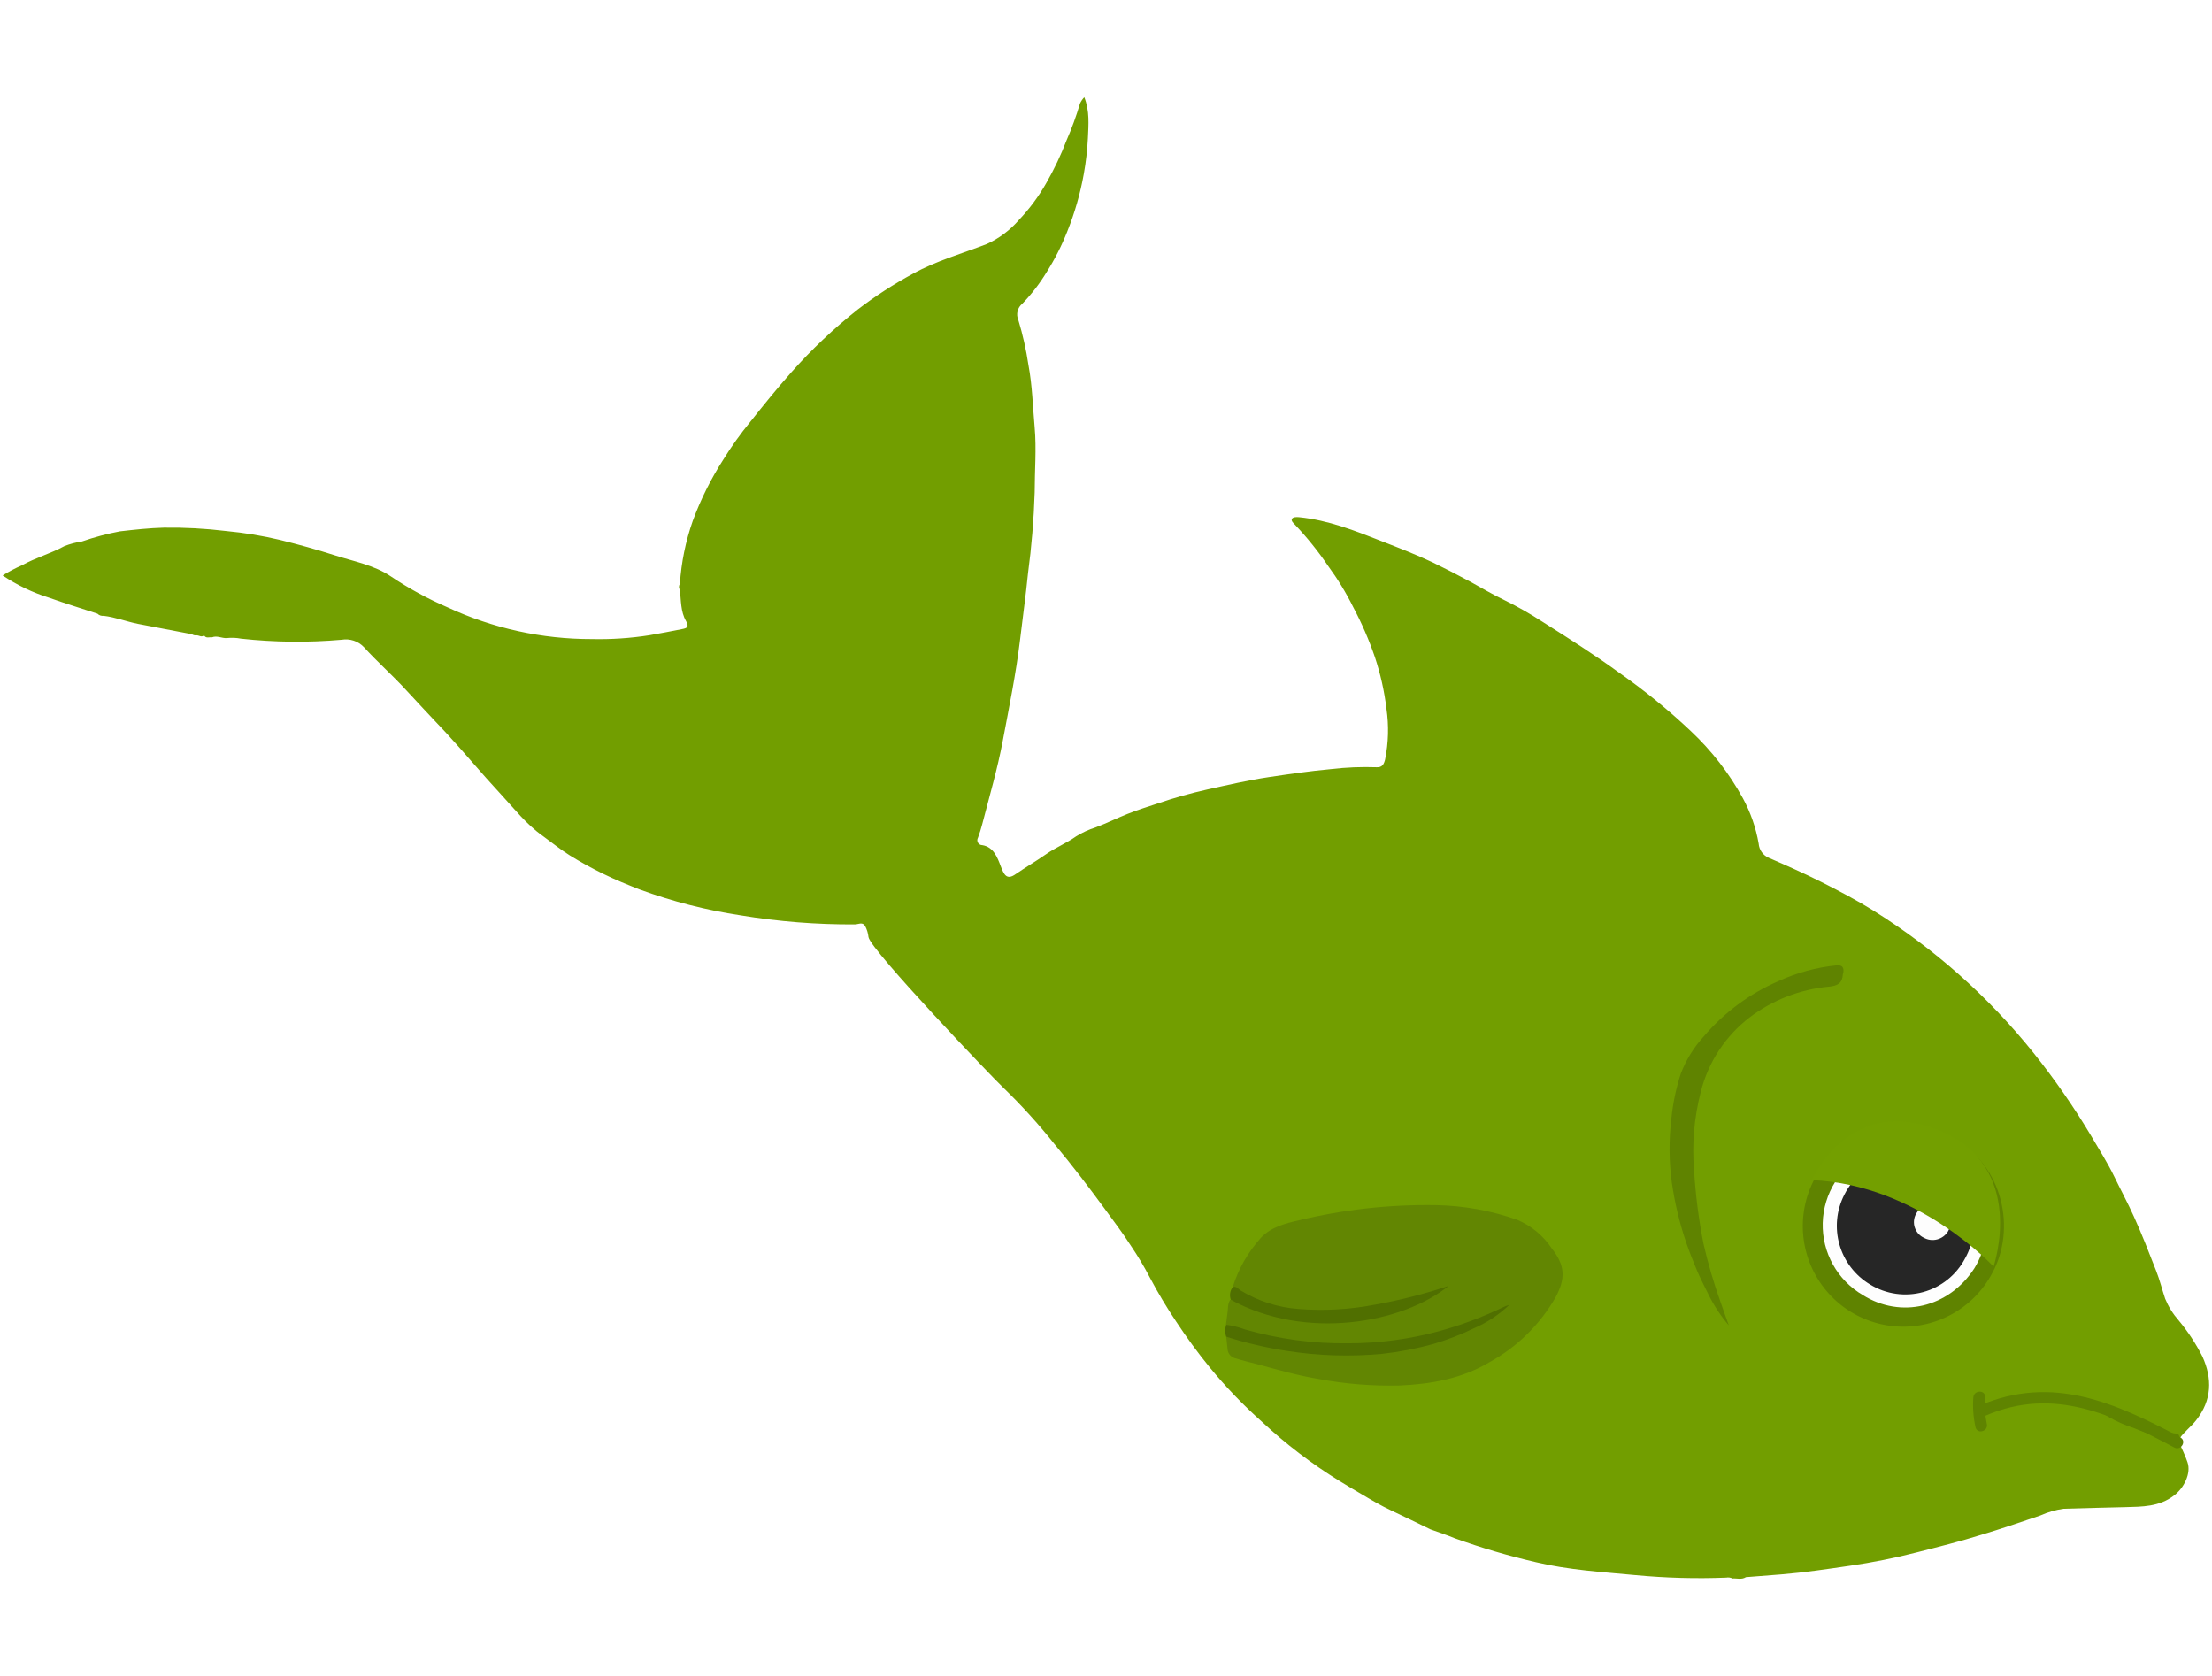
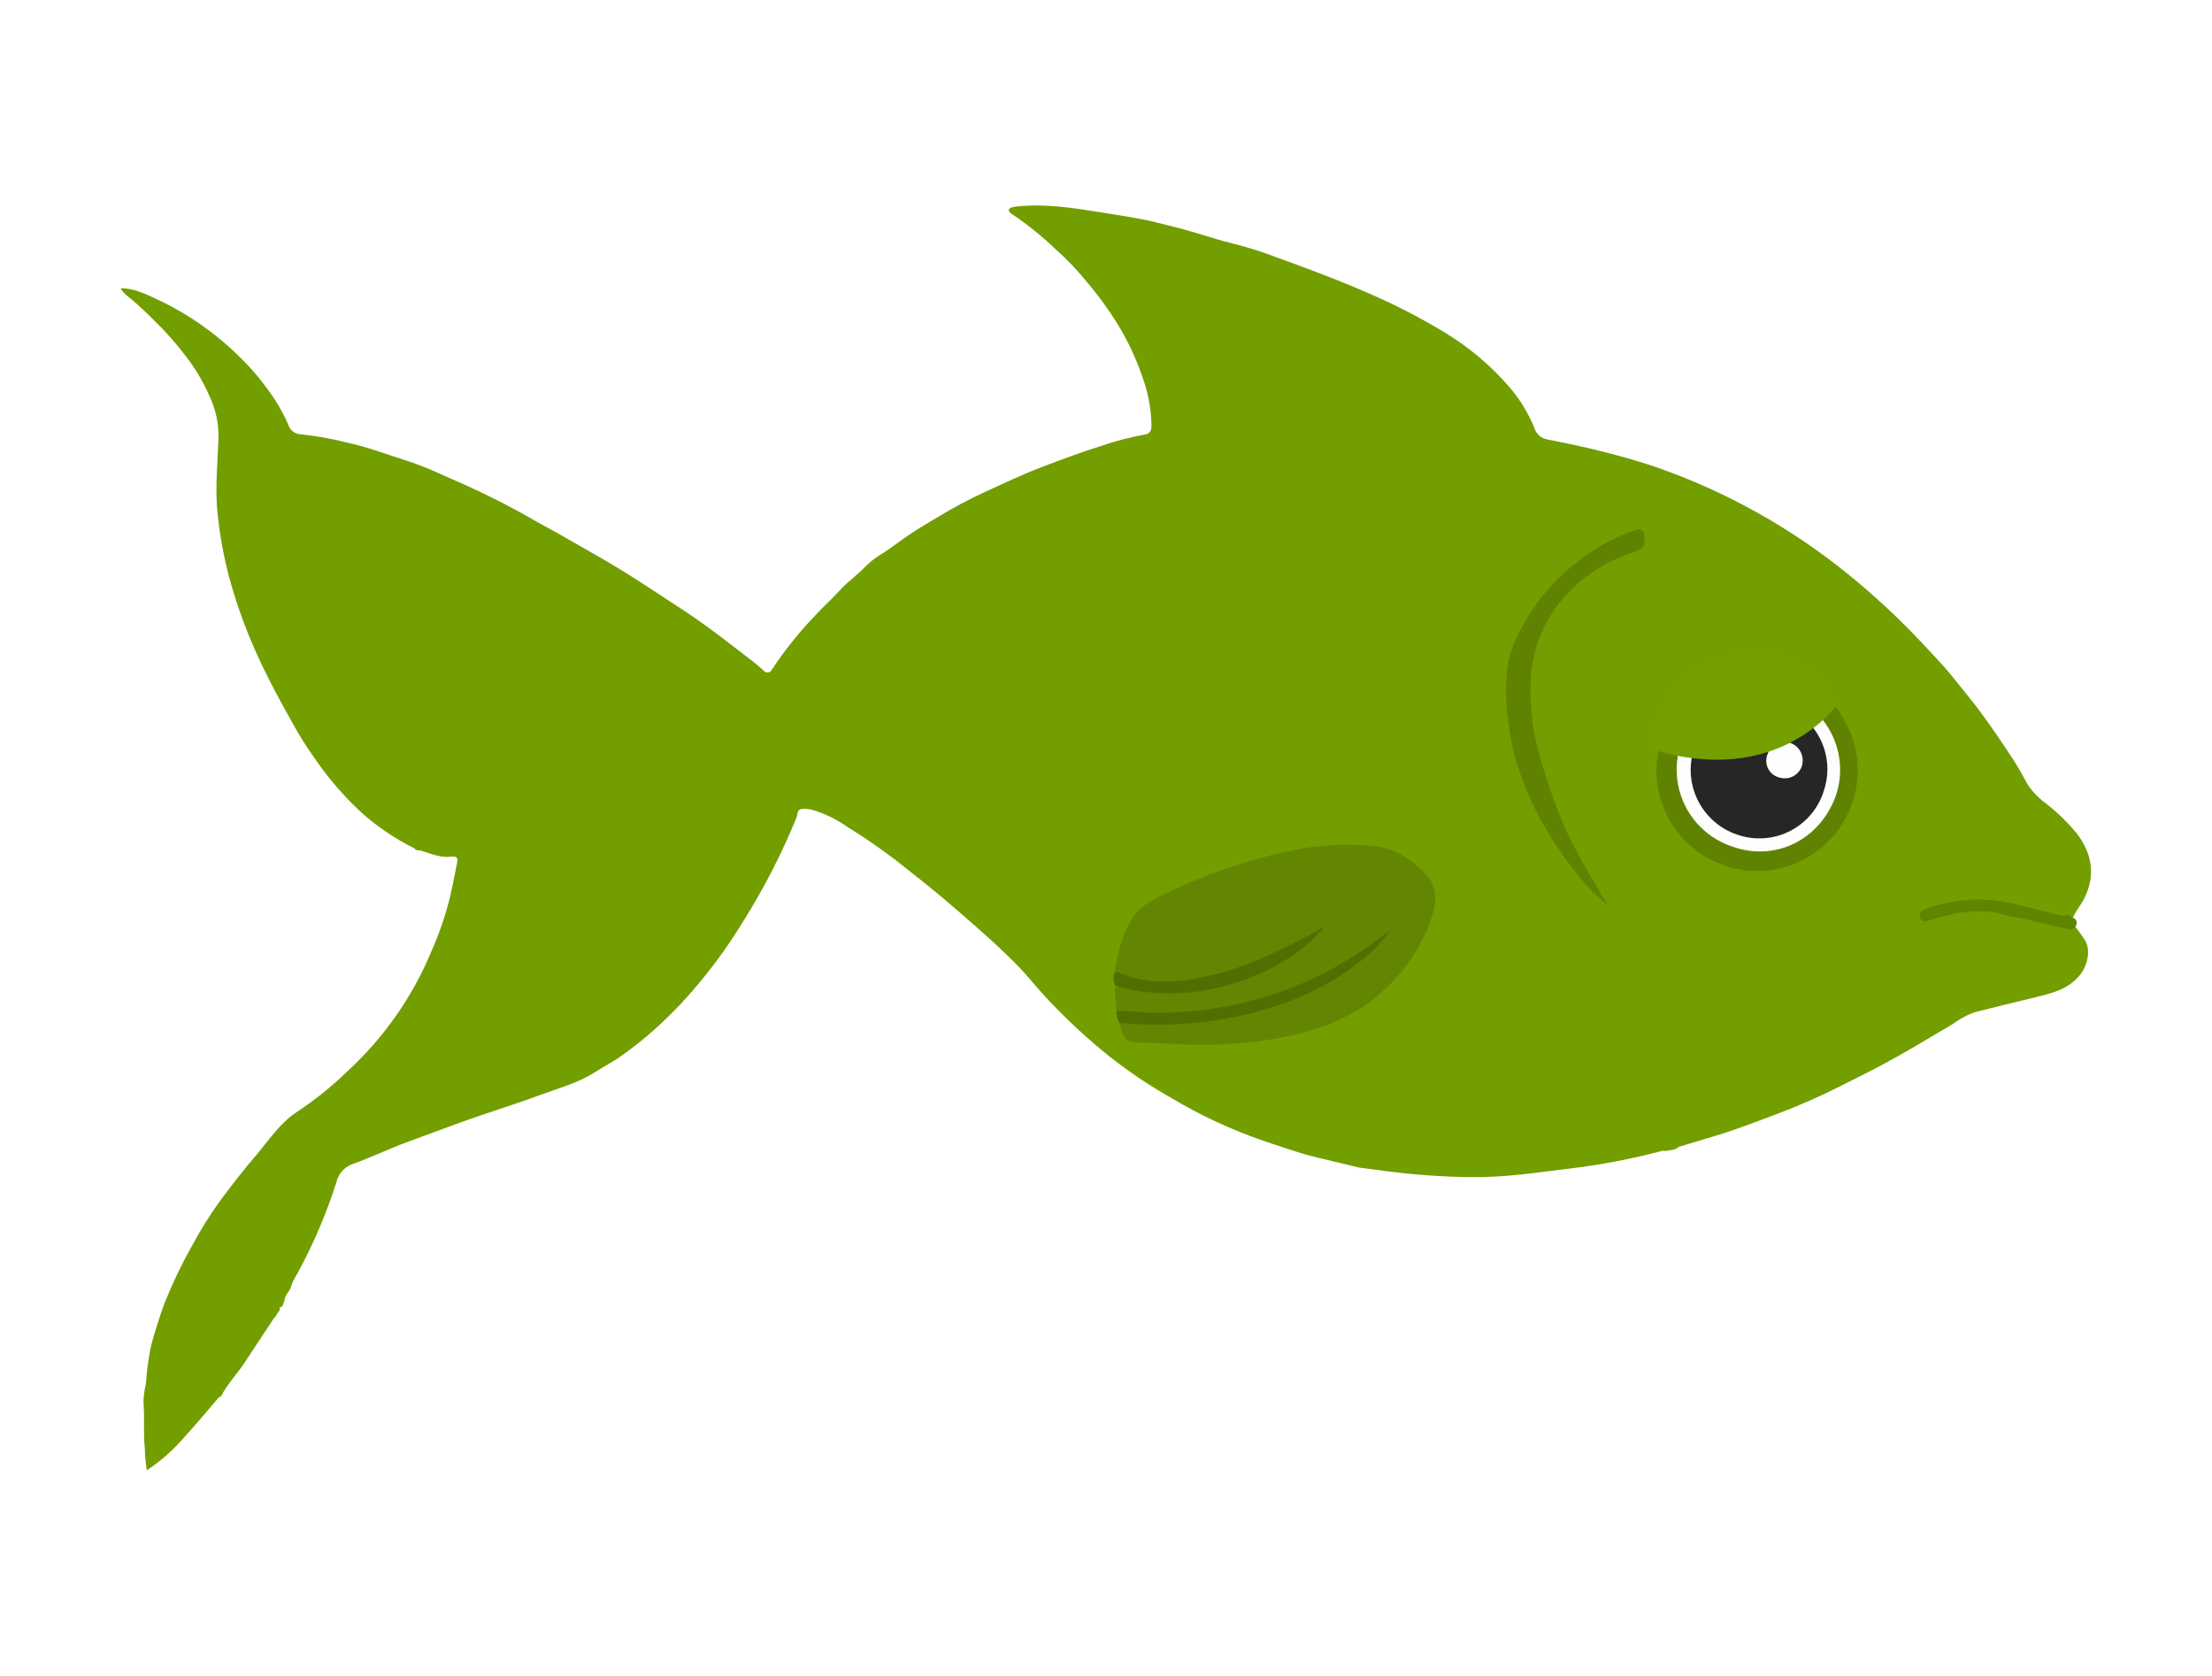
<svg xmlns="http://www.w3.org/2000/svg" id="Layer_1" data-name="Layer 1" width="330" height="250" viewBox="0 0 330 250">
  <defs>
    <style>
      .cls-1 {
        fill: #729e00;
      }

      .cls-2 {
        fill: #5f8400;
      }

      .cls-3 {
        fill: #628602;
      }

      .cls-4 {
        fill: #5f8300;
      }

      .cls-5 {
        fill: #506f00;
      }

      .cls-6 {
        fill: #fefefe;
      }

      .cls-7 {
        fill: #262626;
      }

      .cls-8 {
        fill: #fdfdfd;
      }

      .cls-9 {
        fill: #739f00;
      }
    </style>
  </defs>
  <g>
    <g>
      <g>
-         <path class="cls-1" d="M213.39,228.13c-1.94-.94-3.88-1.9-5.83-2.81-1.51-.7-2.94-1.55-4.37-2.4-1.12-.66-2.25-1.31-3.35-2a73.24,73.24,0,0,1-11.59-8.85,71.89,71.89,0,0,1-7.77-8.09,82.87,82.87,0,0,1-5-6.82,74,74,0,0,1-3.94-6.59,47.11,47.11,0,0,0-2.84-4.76c-1.2-1.86-2.53-3.64-3.84-5.42-2.43-3.31-4.91-6.58-7.55-9.73a87.4,87.4,0,0,0-7.66-8.44c-1.41-1.29-19.73-20.47-20.08-22.42a4.59,4.59,0,0,0-.5-1.66c-.41-.68-1-.25-1.52-.25a100.74,100.74,0,0,1-17.06-1.35,77.3,77.3,0,0,1-15.07-3.86c-1.81-.71-3.61-1.44-5.36-2.3a55.64,55.64,0,0,1-5.08-2.8c-1.41-.88-2.69-1.93-4-2.88-2.48-1.74-4.29-4.11-6.31-6.28-2.79-3-5.4-6.17-8.19-9.18-2-2.13-4-4.23-5.94-6.35s-4.25-4.16-6.25-6.36a3.72,3.72,0,0,0-3.32-1.1,76.67,76.67,0,0,1-15-.16,7.16,7.16,0,0,0-2.14-.09c-.74.05-1.45-.41-2.2-.11-.41-.06-.9.21-1.19-.3-.36.35-.73,0-1.1,0a1,1,0,0,1-.72-.17l-8-1.53c-1.73-.34-3.39-1-5.15-1.21a1.09,1.09,0,0,1-.93-.32c-2.41-.79-4.84-1.53-7.22-2.38A26.74,26.74,0,0,1,.39,85.84a23,23,0,0,1,2.89-1.52c2-1.12,4.29-1.74,6.33-2.86a11.87,11.87,0,0,1,2.61-.69,40.27,40.27,0,0,1,5.67-1.51c2.17-.25,4.35-.49,6.56-.55a69.3,69.3,0,0,1,9.27.5,58.64,58.64,0,0,1,8.06,1.33c2.76.68,5.5,1.44,8.21,2.31S55.86,84.3,58.34,86a52.08,52.08,0,0,0,8.42,4.59,50.81,50.81,0,0,0,21.55,4.74,48.29,48.29,0,0,0,8.56-.57c1.64-.28,3.26-.6,4.89-.92.73-.14,1.1-.3.57-1.23-.8-1.39-.72-3.05-.9-4.62a.79.79,0,0,1,0-.89,35.28,35.28,0,0,1,1.92-9.4,47.08,47.08,0,0,1,4.56-9.15,52.15,52.15,0,0,1,4-5.6c2-2.52,4-5,6.12-7.39A77.8,77.8,0,0,1,128,46.14a62,62,0,0,1,8.22-5.32c3.5-1.93,7.33-3,11-4.42A14,14,0,0,0,152,32.82a27.86,27.86,0,0,0,4.07-5.48,44.65,44.65,0,0,0,3.05-6.42,46.15,46.15,0,0,0,2-5.48,3.54,3.54,0,0,1,.64-.94c.82,2.05.63,4.1.54,6.12a41.91,41.91,0,0,1-.61,5.31,43.6,43.6,0,0,1-2.46,8.58,36.09,36.09,0,0,1-3.09,6.09,26.81,26.81,0,0,1-3.62,4.7,2.05,2.05,0,0,0-.6,2.43,47,47,0,0,1,1.51,6.72c.58,3.09.65,6.23.93,9.34s0,6.45,0,9.67a120,120,0,0,1-1,12.1c-.33,3.32-.8,6.63-1.19,9.94-.61,5.06-1.63,10-2.57,15-.79,4.21-2,8.32-3.07,12.46a19.67,19.67,0,0,1-.63,2,.74.74,0,0,0,.64,1.11c3.4.55,2.25,6.3,5,4.31,1.45-1,3-1.9,4.47-2.93s3.09-1.67,4.53-2.69a12.61,12.61,0,0,1,2.92-1.34c1.6-.6,3.13-1.36,4.73-2s3.06-1.08,4.59-1.59a69.74,69.74,0,0,1,7.32-2.06c3-.66,6.06-1.38,9.15-1.84s6.19-.92,9.31-1.2a44.67,44.67,0,0,1,6.8-.28c.87.06,1.11-.49,1.28-1.17a22.1,22.1,0,0,0,.2-7.57A39.49,39.49,0,0,0,205.11,98a51.38,51.38,0,0,0-3.22-7.42,42.09,42.09,0,0,0-3.77-6.18,47.67,47.67,0,0,0-4.92-6.12c-.28-.27-.61-.6-.46-.88s.65-.29,1.08-.25c4.31.43,8.29,2,12.26,3.56,2.56,1,5.16,2,7.63,3.17,1.88.91,3.74,1.87,5.58,2.86,1.68.91,3.32,1.91,5.05,2.73a54.85,54.85,0,0,1,5.78,3.28c3.9,2.47,7.8,4.94,11.54,7.67a93.86,93.86,0,0,1,10.6,8.65,40.44,40.44,0,0,1,7.75,10,22.07,22.07,0,0,1,2.36,6.77,2.51,2.51,0,0,0,1.51,2.12c2.65,1.15,5.29,2.32,7.87,3.62s5.17,2.66,7.64,4.19A95.29,95.29,0,0,1,303.33,157,110.58,110.58,0,0,1,312,169.49c1.17,2,2.4,3.92,3.41,6s2,3.91,2.91,5.92c1.22,2.68,2.28,5.42,3.35,8.16.53,1.35.88,2.77,1.34,4.15a11.42,11.42,0,0,0,2,3.22,28.82,28.82,0,0,1,3.56,5.41c1.49,3.28,1.43,6.49-.92,9.49-.77,1-1.78,1.71-2.48,2.73a5.25,5.25,0,0,0-1.9-.56,32.28,32.28,0,0,1-11.43-4.84,20.69,20.69,0,0,0,6.74,3.62,29.83,29.83,0,0,0,5.94,1.79.54.54,0,0,1,.48.4c.46,1.05,1,2.08,1.35,3.16.56,1.62-.51,3.81-2,4.93-2.22,1.72-4.78,1.68-7.34,1.75-3.05.09-6.11.13-9.16.24a12.81,12.81,0,0,0-3.45,1c-2.93,1-5.85,2-8.8,2.88-3.18,1-6.4,1.8-9.62,2.62a94.94,94.94,0,0,1-10,2c-3.37.49-6.74,1-10.14,1.28l-5.37.42c-.63.41-1.33.15-2,.2a1.51,1.51,0,0,0-.94-.13,101.09,101.09,0,0,1-13.51-.37c-5-.47-10-.77-14.84-1.92a106.34,106.34,0,0,1-12.16-3.58C215.91,229,214.65,228.58,213.39,228.13Z" />
-         <path class="cls-2" d="M325,215a31,31,0,0,1-6.72-2,18.81,18.81,0,0,1-6.94-4,.58.58,0,0,1-.24-.55c2.08,1.11,4.05,2.33,6.18,3.28a22,22,0,0,0,7.26,2.1c.54,0,.57.34.64.7C325.44,214.81,325,214.81,325,215Z" />
-         <path class="cls-3" d="M183.9,192a19.87,19.87,0,0,1,4.22-7.37c1.52-1.6,3.61-2.13,5.66-2.6a81.55,81.55,0,0,1,20.44-2.26,38.47,38.47,0,0,1,12.13,2.19,11.58,11.58,0,0,1,5.15,4.27c2,2.53,2.09,4.47.57,7.29a25.57,25.57,0,0,1-9.9,9.7c-4.07,2.42-8.62,3.24-13.3,3.45a58.24,58.24,0,0,1-12.32-1c-3-.5-5.94-1.35-8.87-2.14-1.1-.3-2.2-.54-3.29-.89a1.53,1.53,0,0,1-1.26-1.43c-.05-.59-.13-1.17-.19-1.76.44-.32.87-.08,1.28,0a58.85,58.85,0,0,0,16.23,2.47A42.6,42.6,0,0,0,218,198.7a32.49,32.49,0,0,0,6.19-3.45,42.25,42.25,0,0,1-11.63,4.16,55.29,55.29,0,0,1-20.9.52,56.2,56.2,0,0,1-7.89-1.88,1.54,1.54,0,0,1-.88-.44c.11-.91.27-1.82.32-2.73a2.24,2.24,0,0,1,.32-1,10,10,0,0,1,3.32,1.18,27.11,27.11,0,0,0,7.53,1.84,31.4,31.4,0,0,0,10.62-.48A32.5,32.5,0,0,0,212,194a26.29,26.29,0,0,0,3.4-1.74,28,28,0,0,1-4.83,1.54,57.3,57.3,0,0,1-12.85,1.93c-4.51.06-8.88-.54-12.8-3A4.31,4.31,0,0,1,183.9,192Z" />
-         <path class="cls-4" d="M291.23,169.78c7.71,4,9.55,13.63,6,20.1a15,15,0,1,1-6-20.1Z" />
-         <path class="cls-4" d="M257.92,197.71a22.19,22.19,0,0,1-3.08-4.69c-.56-1.14-1.15-2.27-1.65-3.44-.6-1.42-1.17-2.87-1.67-4.33a49.66,49.66,0,0,1-2.11-8.86,37.43,37.43,0,0,1-.07-9.48,31.78,31.78,0,0,1,1.42-6.78,17.45,17.45,0,0,1,3.43-5.54,30.58,30.58,0,0,1,11.14-8.24A27.14,27.14,0,0,1,274,144c.87-.08,1.11.33,1,1.11,0,.07-.07.14-.07.21-.07,1.32-.75,1.73-2.08,1.86A23.07,23.07,0,0,0,261,151.78a20.17,20.17,0,0,0-7.27,11.1,35.08,35.08,0,0,0-1,11.69,82.53,82.53,0,0,0,1.4,10.94,76.73,76.73,0,0,0,2.58,8.8C257.1,195.46,257.52,196.58,257.92,197.71Z" />
-         <path class="cls-5" d="M182.93,197.61a12.79,12.79,0,0,1,2.79.7,53.59,53.59,0,0,0,15.43,2.07,51.86,51.86,0,0,0,13.58-1.82,56,56,0,0,0,9.42-3.52,4.76,4.76,0,0,1,1-.38,17.89,17.89,0,0,1-5.18,3.44,40.1,40.1,0,0,1-6.14,2.38,49.22,49.22,0,0,1-7.63,1.47,57.12,57.12,0,0,1-14.28-.45,60.34,60.34,0,0,1-9-2.11A2.91,2.91,0,0,1,182.93,197.61Z" />
-         <path class="cls-5" d="M183.9,192c.53-.21.84.28,1.15.48a19.37,19.37,0,0,0,8.68,2.78,42.43,42.43,0,0,0,11.38-.64,77.63,77.63,0,0,0,11-2.8c-6.93,5.62-21.39,8.15-32.49,2.06A2,2,0,0,1,183.9,192Z" />
-         <path class="cls-6" d="M294.55,189.19c-3.82,5.9-11,7.53-16.63,4a12.08,12.08,0,1,1,12.84-20.45A12,12,0,0,1,294.55,189.19Z" />
-         <path class="cls-7" d="M279,191.61a10.19,10.19,0,0,1-3.84-13.41,10.08,10.08,0,0,1,14.36-4,10,10,0,0,1,3.64,13.52A10.06,10.06,0,0,1,279,191.61Z" />
-         <path class="cls-8" d="M286,180.83a2.65,2.65,0,0,1,3.78-.84,2.8,2.8,0,0,1,.82,3.72,2.7,2.7,0,0,1-3.6.92A2.57,2.57,0,0,1,286,180.83Z" />
+         <path class="cls-1" d="M202.83,174.18c-2.1-.5-4.19-1-6.3-1.51-1.63-.37-3.21-.89-4.78-1.41-1.24-.41-2.48-.81-3.7-1.24a73.24,73.24,0,0,1-13.21-6.18,71.89,71.89,0,0,1-9.32-6.25,82.87,82.87,0,0,1-6.34-5.6,74,74,0,0,1-5.25-5.6,47.11,47.11,0,0,0-3.79-4c-1.57-1.56-3.24-3-4.9-4.48-3.08-2.72-6.2-5.38-9.45-7.89a87.4,87.4,0,0,0-9.28-6.61,18.33,18.33,0,0,0-5.16-2.56,4.59,4.59,0,0,0-1.72-.18c-.79.12-.62.85-.81,1.31a100.74,100.74,0,0,1-7.8,15.23,77.3,77.3,0,0,1-9.35,12.43c-1.35,1.4-2.72,2.78-4.18,4.07a55.64,55.64,0,0,1-4.54,3.61c-1.35,1-2.82,1.74-4.21,2.63-2.55,1.62-5.44,2.38-8.22,3.41-3.85,1.43-7.78,2.62-11.63,4-2.72,1-5.43,2-8.14,3s-5.47,2.33-8.27,3.33a3.72,3.72,0,0,0-2.29,2.64,76.67,76.67,0,0,1-5.9,13.77,7.16,7.16,0,0,0-.91,1.94c-.24.7-.93,1.18-.94,2-.21.35-.15.91-.73,1,.18.47-.27.68-.41,1s-.25.43-.44.6q-2.25,3.41-4.49,6.81c-1,1.47-2.21,2.76-3.1,4.29a1.09,1.09,0,0,1-.65.74c-1.65,1.92-3.27,3.88-5,5.76a26.74,26.74,0,0,1-5.72,5.08,23,23,0,0,1-.29-3.25c-.26-2.31,0-4.63-.21-6.94a11.87,11.87,0,0,1,.37-2.68,40.27,40.27,0,0,1,.79-5.82c.6-2.1,1.22-4.21,2-6.27a69.3,69.3,0,0,1,4-8.37,58.64,58.64,0,0,1,4.33-6.94c1.69-2.28,3.44-4.53,5.29-6.69s3.59-4.86,6.11-6.49a52.08,52.08,0,0,0,7.47-6,50.81,50.81,0,0,0,12.65-18.08,48.29,48.29,0,0,0,2.76-8.13c.37-1.62.7-3.24,1-4.87.15-.73.14-1.13-.92-1-1.59.2-3.1-.51-4.61-.95a.79.79,0,0,1-.83-.3,35.28,35.28,0,0,1-7.94-5.38,47.08,47.08,0,0,1-6.7-7.72,52.15,52.15,0,0,1-3.65-5.8c-1.57-2.79-3.09-5.59-4.47-8.49a77.8,77.8,0,0,1-4.84-12.94,62,62,0,0,1-1.75-9.63c-.43-4,.08-7.9.14-11.85A14,14,0,0,0,31.21,59a27.86,27.86,0,0,0-3.49-5.87A44.65,44.65,0,0,0,23,47.81a46.15,46.15,0,0,0-4.3-3.91A3.54,3.54,0,0,1,18,43c2.21,0,4,1,5.85,1.85a41.91,41.91,0,0,1,4.67,2.6,43.6,43.6,0,0,1,7,5.57A36.09,36.09,0,0,1,40,58.17a26.81,26.81,0,0,1,3,5.15,2.05,2.05,0,0,0,2,1.48A47,47,0,0,1,51.7,66c3.08.65,6,1.79,9,2.73s6,2.47,8.93,3.71A120,120,0,0,1,80.39,78c2.94,1.58,5.82,3.28,8.72,4.92,4.44,2.51,8.65,5.37,12.91,8.15,3.58,2.35,6.92,5,10.32,7.62a19.67,19.67,0,0,1,1.57,1.33.74.74,0,0,0,1.27-.17,56.1,56.1,0,0,1,6.4-8c1.2-1.32,2.55-2.5,3.74-3.82s2.66-2.29,3.86-3.6a12.61,12.61,0,0,1,2.57-1.93c1.44-.93,2.77-2,4.2-2.94s2.75-1.71,4.14-2.54a69.74,69.74,0,0,1,6.71-3.57c2.83-1.29,5.63-2.64,8.55-3.75s5.85-2.22,8.84-3.15a44.67,44.67,0,0,1,6.59-1.73c.86-.13,1-.71,1-1.42A22.1,22.1,0,0,0,170.35,56,39.49,39.49,0,0,0,167,48.79a51.38,51.38,0,0,0-4.72-6.57,42.09,42.09,0,0,0-5-5.23,47.67,47.67,0,0,0-6.12-4.93c-.33-.2-.73-.46-.64-.77s.58-.42,1-.47c4.3-.49,8.52.18,12.74.86,2.72.44,5.46.82,8.13,1.47,2,.49,4.05,1,6.06,1.6,1.84.53,3.66,1.16,5.52,1.59a54.85,54.85,0,0,1,6.35,2c4.34,1.58,8.67,3.16,12.91,5a93.86,93.86,0,0,1,12.2,6.19,40.44,40.44,0,0,1,9.71,8.16,22.07,22.07,0,0,1,3.75,6.11,2.51,2.51,0,0,0,1.93,1.75c2.83.56,5.67,1.14,8.47,1.86s5.62,1.5,8.35,2.47a95.29,95.29,0,0,1,27.91,15.64,110.58,110.58,0,0,1,11.14,10.34c1.56,1.68,3.18,3.32,4.61,5.11s2.79,3.4,4.1,5.16c1.76,2.36,3.39,4.81,5,7.26.8,1.21,1.45,2.52,2.19,3.77a11.42,11.42,0,0,0,2.66,2.71,28.82,28.82,0,0,1,4.64,4.53c2.15,2.88,2.78,6,1.13,9.47-.54,1.12-1.38,2-1.84,3.2a5.25,5.25,0,0,0-2-.14,32.28,32.28,0,0,1-12.2-2.29,20.69,20.69,0,0,0,7.36,2.1,29.83,29.83,0,0,0,6.19.48.54.54,0,0,1,.55.29c.67.93,1.4,1.82,2,2.8.89,1.46.32,3.83-.86,5.23-1.8,2.15-4.31,2.66-6.8,3.28-3,.73-5.94,1.43-8.9,2.19a12.81,12.81,0,0,0-3.16,1.73c-2.66,1.56-5.3,3.15-8,4.69-2.89,1.65-5.87,3.12-8.84,4.61a94.94,94.94,0,0,1-9.29,4.08c-3.19,1.2-6.36,2.44-9.64,3.41l-5.16,1.55c-.53.54-1.27.43-1.91.62a1.51,1.51,0,0,0-.94.08,101.1,101.1,0,0,1-13.28,2.52c-5,.6-9.89,1.37-14.91,1.29a106.34,106.34,0,0,1-12.64-.9C205.49,174.51,204.16,174.35,202.83,174.18Z" />
+         <path class="cls-2" d="M309.12,137.52a31,31,0,0,1-7-.49,18.81,18.81,0,0,1-7.63-2.39.58.58,0,0,1-.35-.49c2.27.64,4.46,1.42,6.73,1.89a22,22,0,0,0,7.54.5c.54-.08.63.21.78.55S309.08,137.36,309.12,137.52Z" />
+         <path class="cls-3" d="M166.31,145.15a19.87,19.87,0,0,1,2.56-8.1c1.14-1.89,3.08-2.85,5-3.75a81.55,81.55,0,0,1,19.49-6.56,38.47,38.47,0,0,1,12.32-.44,11.58,11.58,0,0,1,5.94,3.08c2.45,2,3,3.92,2.11,7a25.57,25.57,0,0,1-7.6,11.59c-3.46,3.23-7.73,5-12.26,6.21a58.24,58.24,0,0,1-12.25,1.62c-3.06.15-6.09-.05-9.13-.2-1.13-.06-2.27-.06-3.4-.17a1.53,1.53,0,0,1-1.53-1.13c-.18-.56-.37-1.12-.56-1.68.36-.4.83-.26,1.26-.23a58.85,58.85,0,0,0,16.39-1,42.6,42.6,0,0,0,16.52-6.9,32.49,32.49,0,0,0,5.32-4.7,42.25,42.25,0,0,1-10.48,6.55,55.29,55.29,0,0,1-20.31,5,56.2,56.2,0,0,1-8.11-.15,1.54,1.54,0,0,1-1-.24c-.08-.91-.12-1.83-.27-2.73a2.24,2.24,0,0,1,.09-1.07,10,10,0,0,1,3.49.44,27.11,27.11,0,0,0,7.75.19A31.4,31.4,0,0,0,187.92,145a32.5,32.5,0,0,0,6.25-3.83,26.29,26.29,0,0,0,3-2.43,28,28,0,0,1-4.39,2.54,57.3,57.3,0,0,1-12.15,4.62c-4.39,1-8.79,1.36-13.15-.21A4.31,4.31,0,0,1,166.31,145.15Z" />
+         <path class="cls-4" d="M266.45,100.57c8.39,2.31,12.23,11.28,10.13,18.36a15,15,0,1,1-10.13-18.36Z" />
+         <path class="cls-4" d="M239.86,135a22.19,22.19,0,0,1-4-3.92c-.79-1-1.61-2-2.35-3-.89-1.26-1.75-2.55-2.55-3.87A49.66,49.66,0,0,1,227,116a37.43,37.43,0,0,1-2.09-9.25,31.78,31.78,0,0,1-.06-6.93A17.45,17.45,0,0,1,227,93.64a30.58,30.58,0,0,1,9.12-10.43,27.14,27.14,0,0,1,8-4.17c.83-.26,1.16.09,1.19.87,0,.07,0,.15,0,.22.22,1.31-.36,1.85-1.63,2.26a23.07,23.07,0,0,0-10.6,7,20.17,20.17,0,0,0-4.74,12.4,35.08,35.08,0,0,0,1.56,11.62,82.53,82.53,0,0,0,3.7,10.39,76.73,76.73,0,0,0,4.39,8.05C238.58,132.94,239.23,133.95,239.86,135Z" />
+         <path class="cls-5" d="M166.57,150.86a12.79,12.79,0,0,1,2.87.09A53.59,53.59,0,0,0,185,149.69,51.86,51.86,0,0,0,197.84,145a56,56,0,0,0,8.46-5.45,4.76,4.76,0,0,1,.9-.58,17.89,17.89,0,0,1-4.32,4.47,40.1,40.1,0,0,1-5.49,3.63,49.22,49.22,0,0,1-7.14,3.06,57.12,57.12,0,0,1-14,2.61,60.34,60.34,0,0,1-9.25-.15A2.91,2.91,0,0,1,166.57,150.86Z" />
+         <path class="cls-5" d="M166.31,145.15c.47-.32.88.09,1.23.22a19.37,19.37,0,0,0,9.07.87,42.43,42.43,0,0,0,11-3.05,77.63,77.63,0,0,0,10.1-5.07c-5.57,7-19.16,12.52-31.3,8.94A2,2,0,0,1,166.31,145.15Z" />
+         <path class="cls-6" d="M273.83,118.84c-2.47,6.58-9.1,9.7-15.4,7.44a12.08,12.08,0,1,1,8.19-22.72A12,12,0,0,1,273.83,118.84Z" />
+         <path class="cls-7" d="M259.19,124.51a10.19,10.19,0,0,1-6.62-12.28,10.08,10.08,0,0,1,13.17-7,10,10,0,0,1,6.44,12.43A10.06,10.06,0,0,1,259.19,124.51Z" />
+         <path class="cls-8" d="M263.7,112.49a2.65,2.65,0,0,1,3.51-1.63,2.8,2.8,0,0,1,1.59,3.46,2.7,2.7,0,0,1-3.32,1.67A2.57,2.57,0,0,1,263.7,112.49Z" />
      </g>
-       <path class="cls-2" d="M325.32,214.42c-9.77-5.17-19.09-9.42-30-4.75-1,.44-.14,1.95.88,1.51,10.29-4.43,19.08-.07,28.19,4.75,1,.53,1.88-1,.88-1.51Z" />
-       <path class="cls-2" d="M294.4,208.39a15.29,15.29,0,0,0,.32,4.5c.24,1.1,1.93.63,1.69-.46a13.67,13.67,0,0,1-.26-4c.09-1.12-1.66-1.12-1.75,0Z" />
+       <path class="cls-2" d="M309.23,136.91c-3.81-.66-7.49-2-11.3-2.57A22.85,22.85,0,0,0,287,135.71c-1.06.35-.61,2,.46,1.69,3.85-1.28,7.49-1.92,11.5-1.07,3.28.69,6.45,1.7,9.76,2.27,1.1.19,1.57-1.49.46-1.69Z" />
    </g>
-     <path class="cls-9" d="M297.41,188.94s-11.31-12.3-27.11-12.9c0,0,5.56-12.81,18.91-7.45S297.41,188.94,297.41,188.94Z" />
+     <path class="cls-9" d="M274.13,105.05s-8.72,12.58-27.58,6.73a14.41,14.41,0,0,1,11.23-13.9C269.33,94.8,274.13,105.05,274.13,105.05Z" />
  </g>
</svg>
